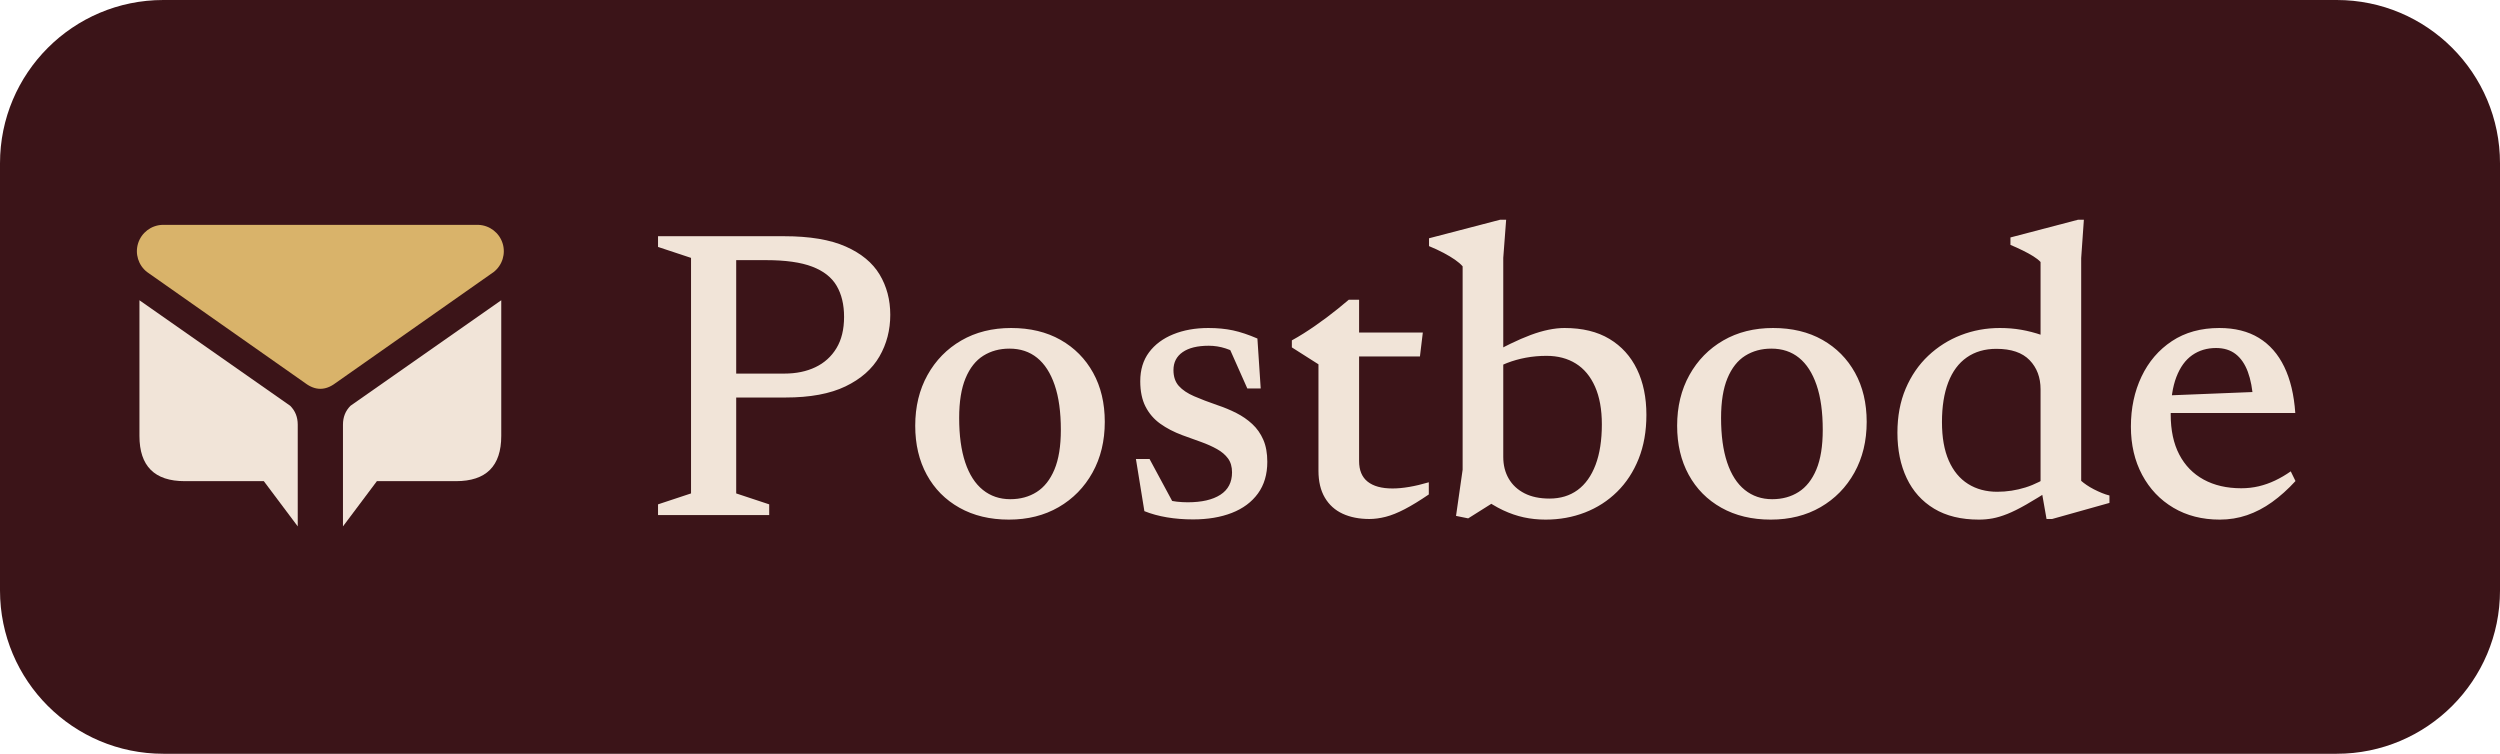
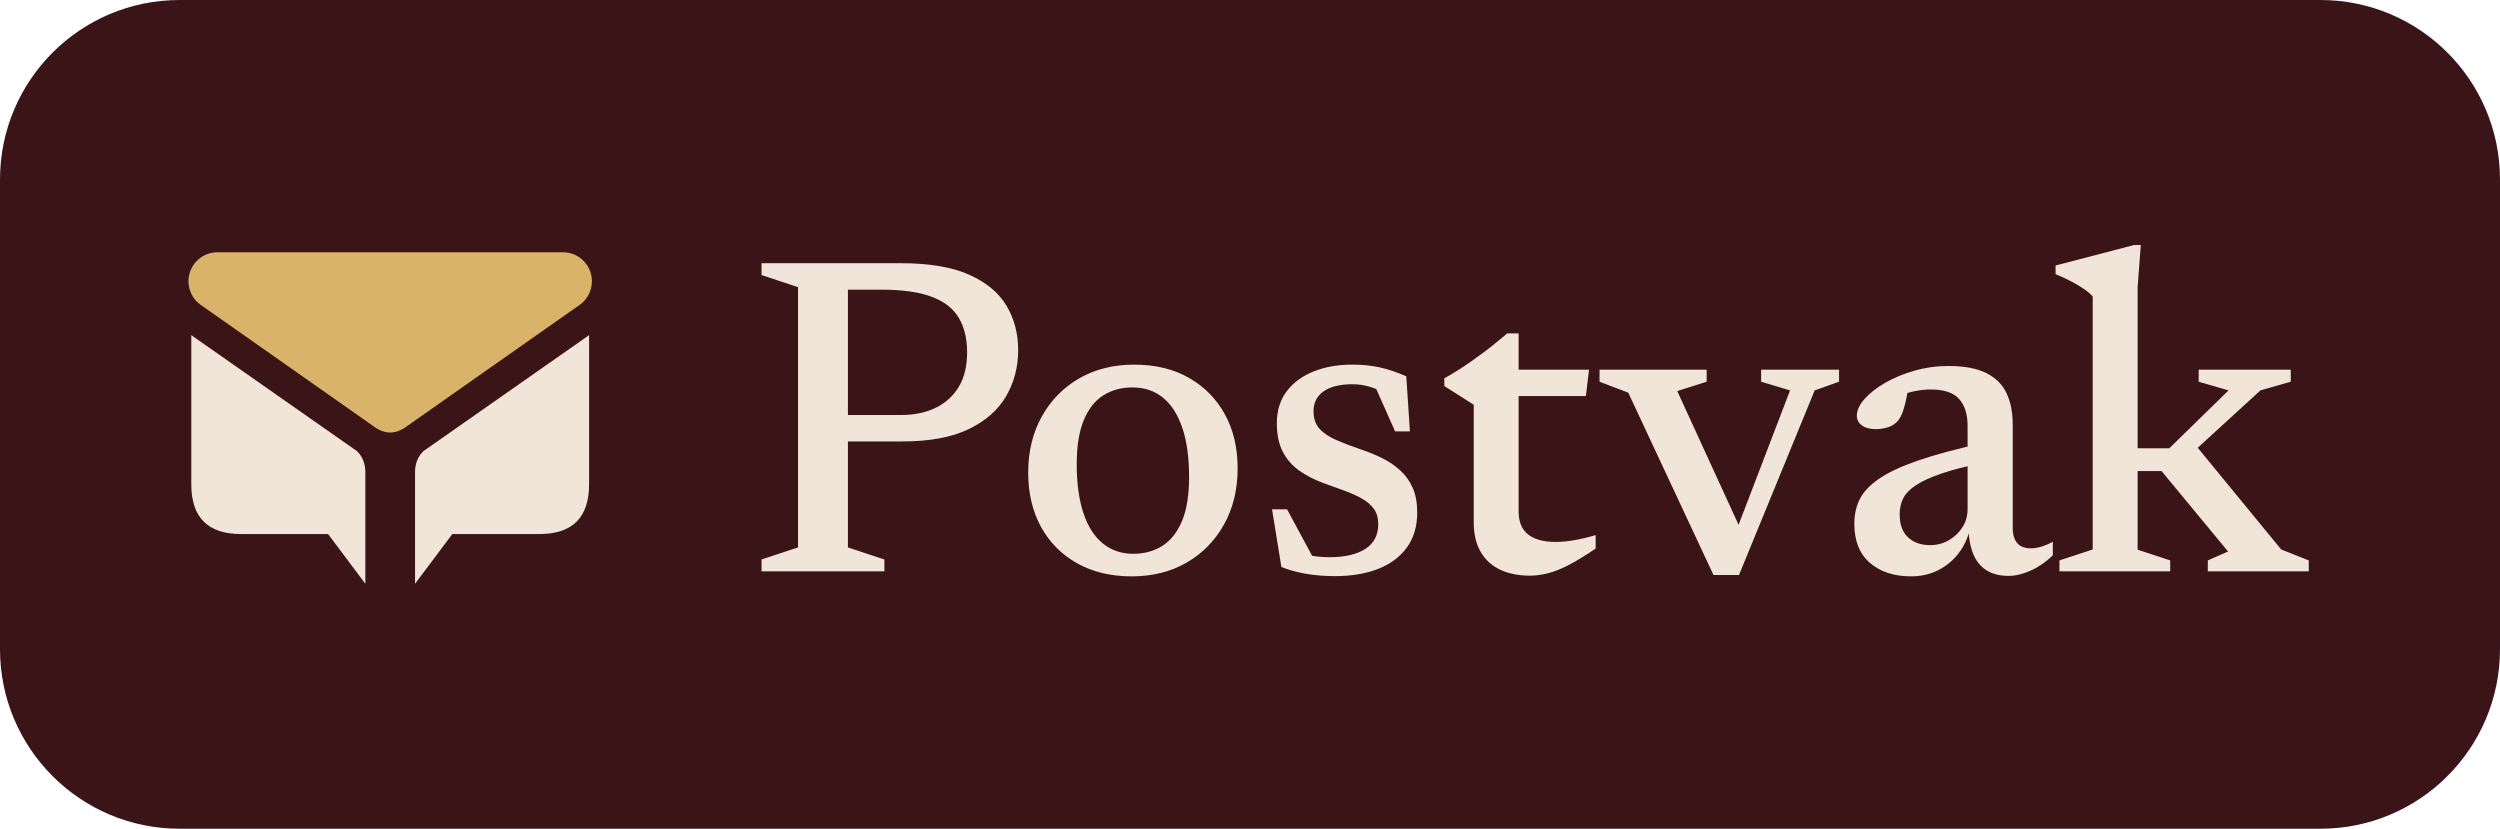
- <svg xmlns="http://www.w3.org/2000/svg" viewBox="0 0 398 120">
-   <rect width="398" height="120" rx="26" fill="#3b1418" />
-   <g transform="translate(15 31) scale(.6)">
-     <path d="M18 8H102a7 7 0 0 1 4 12.5L64 50Q60 53 56 50L14 20.5A7 7 0 0 1 18 8Z" fill="#d9b36a" />
-     <path d="M12 28L52 56Q54 58 54 61V88L45 76H24Q12 76 12 64Z" fill="#f1e4d8" />
-     <path d="M108 28L68 56Q66 58 66 61V88L75 76H96Q108 76 108 64Z" fill="#f1e4d8" />
+ <svg xmlns="http://www.w3.org/2000/svg" width="362" height="120">
+   <path fill="#3b1418" stroke="none" d="M 26 0 L 336 0 C 350.359 0 362 11.641 362 26 L 362 94 C 362 108.359 350.359 120 336 120 L 26 120 C 11.641 120 0 108.359 0 94 L 0 26 C -0 11.641 11.641 0 26 0 Z" />
+   <g transform="matrix(0.6 0 0 0.6 20.5 31.73)">
+     <path fill="#d9b36a" stroke="none" d="M 18 8 L 102 8 C 104.923 8.134 107.454 10.072 108.346 12.859 C 109.238 15.646 108.302 18.694 106 20.5 L 64 50 Q 60 53 56 50 L 14 20.5 C 11.698 18.694 10.762 15.646 11.654 12.859 C 12.546 10.072 15.077 8.134 18 8 Z" />
+     <path fill="#f1e4d8" stroke="none" d="M 12 28 L 52 56 Q 54 58 54 61 L 54 88 L 45 76 L 24 76 Q 12 76 12 64 Z" />
+     <path fill="#f1e4d8" stroke="none" d="M 108 28 L 68 56 Q 66 58 66 61 L 66 88 L 75 76 L 96 76 Q 108 76 108 64 Z" />
  </g>
-   <path d="M134.376 50.445Q134.376 47.522 133.194 45.503Q132.012 43.484 129.303 42.449Q126.594 41.415 121.964 41.415H111.851L111.949 37.606H124.854Q130.928 37.606 134.639 39.248Q138.349 40.89 140.04 43.713Q141.731 46.537 141.731 50.116Q141.731 53.761 140.007 56.749Q138.284 59.737 134.606 61.51Q130.928 63.284 125.051 63.284H111.916L111.851 59.475H124.887Q127.678 59.475 129.812 58.457Q131.946 57.439 133.161 55.436Q134.376 53.433 134.376 50.445ZM117.203 37.606V78.552L122.457 80.293V82.0H104.758V80.293L110.012 78.552V41.054L104.758 39.313V37.606ZM160.842 79.472Q163.239 79.472 165.045 78.322Q166.851 77.173 167.869 74.743Q168.887 72.313 168.887 68.439Q168.887 64.17 167.901 61.297Q166.916 58.424 165.11 56.963Q163.304 55.501 160.71 55.501Q158.346 55.501 156.54 56.634Q154.734 57.767 153.716 60.213Q152.699 62.66 152.699 66.534Q152.699 70.737 153.667 73.627Q154.636 76.516 156.475 77.994Q158.313 79.472 160.842 79.472ZM160.612 82.722Q156.113 82.722 152.748 80.834Q149.382 78.946 147.543 75.581Q145.704 72.215 145.704 67.782Q145.704 63.218 147.658 59.704Q149.612 56.191 153.043 54.204Q156.475 52.218 160.973 52.218Q165.504 52.218 168.837 54.106Q172.17 55.994 174.025 59.343Q175.881 62.693 175.881 67.158Q175.881 71.722 173.927 75.236Q171.973 78.749 168.542 80.736Q165.11 82.722 160.612 82.722ZM192.364 52.218Q194.531 52.218 196.288 52.596Q198.045 52.973 200.179 53.893L200.704 61.839H198.57L195.024 53.86L197.848 56.782Q196.436 55.896 195.122 55.469Q193.809 55.042 192.43 55.042Q189.737 55.042 188.276 56.06Q186.815 57.078 186.815 58.916Q186.815 60.493 187.669 61.445Q188.522 62.397 190.115 63.087Q191.707 63.776 193.809 64.499Q195.385 65.024 196.813 65.746Q198.242 66.469 199.358 67.503Q200.475 68.537 201.115 69.999Q201.755 71.46 201.755 73.528Q201.755 76.516 200.261 78.569Q198.767 80.621 196.107 81.655Q193.448 82.69 189.934 82.69Q187.734 82.69 185.781 82.361Q183.827 82.033 182.185 81.376L180.839 73.069H183.006L187.537 81.475L183.301 78.716Q184.516 79.242 185.485 79.504Q186.454 79.767 187.34 79.866Q188.227 79.964 189.081 79.964Q192.43 79.964 194.285 78.766Q196.14 77.567 196.14 75.203Q196.14 73.857 195.5 72.987Q194.86 72.116 193.743 71.493Q192.627 70.869 191.215 70.36Q189.803 69.851 188.26 69.293Q186.224 68.537 184.713 67.454Q183.203 66.37 182.366 64.728Q181.528 63.087 181.528 60.69Q181.528 57.964 182.924 56.093Q184.319 54.221 186.782 53.219Q189.245 52.218 192.364 52.218ZM216.367 73.397Q216.367 75.597 217.73 76.681Q219.093 77.764 221.687 77.764Q222.901 77.764 224.346 77.518Q225.791 77.272 227.466 76.779V78.716Q225.299 80.194 223.624 81.064Q221.949 81.934 220.587 82.279Q219.224 82.624 218.009 82.624Q215.579 82.624 213.757 81.787Q211.934 80.949 210.916 79.225Q209.899 77.501 209.899 74.94V57.997L205.663 55.304V54.188Q206.615 53.663 207.551 53.072Q208.487 52.481 209.406 51.84Q210.325 51.2 211.228 50.527Q212.131 49.854 213.001 49.148Q213.872 48.442 214.725 47.719H216.367V53.893ZM213.773 56.749 213.806 52.94H226.513L226.054 56.749ZM235.904 79.176H239.057L233.737 82.525L231.8 82.131L232.851 74.776V42.4Q232.391 41.875 231.636 41.349Q230.881 40.824 229.83 40.266Q228.779 39.707 227.499 39.182V37.934L238.827 34.979H239.779L239.319 41.054V72.74Q239.319 74.71 240.19 76.204Q241.06 77.699 242.701 78.536Q244.343 79.373 246.675 79.373Q249.301 79.373 251.157 78.01Q253.012 76.648 254.013 74.004Q255.015 71.361 255.015 67.552Q255.015 64.006 253.931 61.56Q252.848 59.113 250.878 57.882Q248.907 56.651 246.215 56.651Q244.507 56.651 242.915 56.946Q241.322 57.242 239.894 57.8Q238.466 58.358 237.185 59.245L236.758 56.749Q238.728 55.567 240.452 54.73Q242.176 53.893 243.67 53.334Q245.164 52.776 246.527 52.497Q247.89 52.218 249.072 52.218Q253.34 52.218 256.23 53.958Q259.119 55.699 260.613 58.801Q262.107 61.904 262.107 66.042Q262.107 69.949 260.876 73.036Q259.645 76.122 257.445 78.29Q255.245 80.457 252.322 81.59Q249.4 82.722 246.051 82.722Q244.245 82.722 242.587 82.361Q240.928 82.0 239.287 81.228Q237.645 80.457 235.904 79.176ZM282.137 79.472Q284.534 79.472 286.34 78.322Q288.146 77.173 289.164 74.743Q290.182 72.313 290.182 68.439Q290.182 64.17 289.197 61.297Q288.212 58.424 286.406 56.963Q284.6 55.501 282.006 55.501Q279.642 55.501 277.836 56.634Q276.03 57.767 275.012 60.213Q273.994 62.66 273.994 66.534Q273.994 70.737 274.963 73.627Q275.931 76.516 277.77 77.994Q279.609 79.472 282.137 79.472ZM281.907 82.722Q277.409 82.722 274.043 80.834Q270.678 78.946 268.839 75.581Q267.0 72.215 267.0 67.782Q267.0 63.218 268.954 59.704Q270.907 56.191 274.339 54.204Q277.77 52.218 282.269 52.218Q286.8 52.218 290.133 54.106Q293.466 55.994 295.321 59.343Q297.176 62.693 297.176 67.158Q297.176 71.722 295.222 75.236Q293.269 78.749 289.837 80.736Q286.406 82.722 281.907 82.722ZM324.857 61.97Q324.857 59.146 323.116 57.34Q321.376 55.534 317.83 55.534Q315.072 55.534 313.118 56.897Q311.164 58.26 310.163 60.87Q309.161 63.481 309.161 67.191Q309.161 70.869 310.245 73.331Q311.328 75.794 313.315 77.042Q315.301 78.29 317.961 78.29Q320.26 78.29 322.46 77.6Q324.66 76.91 326.761 75.433V77.764Q324.299 79.34 322.575 80.325Q320.851 81.31 319.57 81.819Q318.29 82.328 317.222 82.525Q316.155 82.722 315.039 82.722Q310.803 82.722 307.913 80.982Q305.024 79.242 303.546 76.122Q302.069 73.003 302.069 68.899Q302.069 64.958 303.382 61.872Q304.696 58.785 306.978 56.634Q309.26 54.484 312.182 53.351Q315.104 52.218 318.388 52.218Q320.161 52.218 321.77 52.497Q323.379 52.776 325.07 53.351Q326.761 53.925 328.699 54.91L324.857 56.388V41.71Q324.43 41.251 323.691 40.791Q322.952 40.331 322.016 39.872Q321.081 39.412 320.063 38.985V37.803L330.833 34.979H331.752L331.325 41.087V76.549Q331.654 76.845 332.179 77.206Q332.704 77.567 333.345 77.896Q333.985 78.224 334.625 78.487Q335.266 78.749 335.824 78.881V80.063L326.696 82.624H325.809L324.857 77.206ZM353.325 52.218Q357.036 52.218 359.613 53.794Q362.191 55.37 363.652 58.391Q365.113 61.412 365.409 65.746H344.23V62.988L361.469 62.299L358.71 63.743Q358.546 61.051 357.857 59.196Q357.167 57.34 355.919 56.372Q354.672 55.403 352.8 55.403Q350.633 55.403 349.007 56.536Q347.382 57.669 346.479 60.016Q345.576 62.364 345.576 65.976Q345.576 69.752 346.939 72.363Q348.301 74.973 350.83 76.352Q353.358 77.731 356.806 77.731Q358.251 77.731 359.581 77.419Q360.91 77.107 362.191 76.5Q363.472 75.893 364.687 75.039L365.442 76.582Q363.636 78.552 361.715 79.931Q359.794 81.31 357.725 82.016Q355.657 82.722 353.391 82.722Q349.188 82.722 346.003 80.834Q342.818 78.946 341.028 75.597Q339.239 72.248 339.239 67.913Q339.239 63.513 340.93 59.951Q342.621 56.388 345.773 54.303Q348.925 52.218 353.325 52.218Z" fill="#f1e4d8" />
+   <g>
+     <path fill="#f1e4d8" stroke="none" d="M 140.038 51.017 Q 140.038 48.08 138.85 46.051 Q 137.662 44.021 134.94 42.982 Q 132.217 41.942 127.564 41.942 L 117.4 41.942 L 117.499 38.114 L 130.468 38.114 Q 136.573 38.114 140.302 39.764 Q 144.031 41.414 145.731 44.252 Q 147.43 47.09 147.43 50.687 Q 147.43 54.35 145.697 57.353 Q 143.965 60.356 140.269 62.138 Q 136.573 63.92 130.666 63.92 L 117.466 63.92 L 117.4 60.092 L 130.501 60.092 Q 133.306 60.092 135.451 59.069 Q 137.596 58.046 138.817 56.033 Q 140.038 54.02 140.038 51.017 Z M 122.779 38.114 L 122.779 79.265 L 128.059 81.014 L 128.059 82.73 L 110.272 82.73 L 110.272 81.014 L 115.552 79.265 L 115.552 41.579 L 110.272 39.83 L 110.272 38.114 Z M 164.095 80.189 Q 166.504 80.189 168.319 79.034 Q 170.134 77.879 171.157 75.437 Q 172.18 72.995 172.18 69.101 Q 172.18 64.811 171.19 61.924 Q 170.2 59.036 168.385 57.568 Q 166.57 56.099 163.963 56.099 Q 161.587 56.099 159.772 57.238 Q 157.957 58.376 156.934 60.835 Q 155.911 63.293 155.911 67.187 Q 155.911 71.411 156.885 74.315 Q 157.858 77.219 159.706 78.704 Q 161.554 80.189 164.095 80.189 Z M 163.864 83.456 Q 159.343 83.456 155.961 81.558 Q 152.578 79.661 150.73 76.278 Q 148.882 72.896 148.882 68.441 Q 148.882 63.854 150.845 60.323 Q 152.809 56.792 156.257 54.795 Q 159.706 52.799 164.227 52.799 Q 168.781 52.799 172.131 54.697 Q 175.48 56.594 177.345 59.96 Q 179.209 63.326 179.209 67.814 Q 179.209 72.401 177.245 75.932 Q 175.282 79.463 171.833 81.46 Q 168.385 83.456 163.864 83.456 Z M 195.775 52.799 Q 197.953 52.799 199.719 53.179 Q 201.484 53.558 203.629 54.482 L 204.157 62.468 L 202.012 62.468 L 198.448 54.449 L 201.286 57.386 Q 199.867 56.495 198.547 56.066 Q 197.227 55.637 195.841 55.637 Q 193.135 55.637 191.667 56.66 Q 190.198 57.683 190.198 59.531 Q 190.198 61.115 191.056 62.072 Q 191.914 63.029 193.514 63.722 Q 195.115 64.415 197.227 65.141 Q 198.811 65.669 200.246 66.395 Q 201.682 67.121 202.804 68.161 Q 203.926 69.2 204.57 70.668 Q 205.213 72.137 205.213 74.216 Q 205.213 77.219 203.712 79.281 Q 202.21 81.344 199.537 82.384 Q 196.864 83.423 193.333 83.423 Q 191.122 83.423 189.159 83.093 Q 187.195 82.763 185.545 82.103 L 184.192 73.754 L 186.37 73.754 L 190.924 82.202 L 186.667 79.43 Q 187.888 79.958 188.862 80.222 Q 189.835 80.486 190.726 80.585 Q 191.617 80.684 192.475 80.684 Q 195.841 80.684 197.706 79.48 Q 199.57 78.275 199.57 75.899 Q 199.57 74.546 198.927 73.671 Q 198.283 72.797 197.161 72.17 Q 196.039 71.543 194.62 71.031 Q 193.201 70.52 191.65 69.959 Q 189.604 69.2 188.086 68.111 Q 186.568 67.022 185.726 65.372 Q 184.885 63.722 184.885 61.313 Q 184.885 58.574 186.287 56.693 Q 187.69 54.812 190.165 53.806 Q 192.64 52.799 195.775 52.799 Z M 219.898 74.084 Q 219.898 76.295 221.268 77.384 Q 222.637 78.473 225.244 78.473 Q 226.465 78.473 227.917 78.225 Q 229.369 77.978 231.052 77.483 L 231.052 79.43 Q 228.874 80.915 227.191 81.79 Q 225.508 82.664 224.138 83.011 Q 222.769 83.357 221.548 83.357 Q 219.106 83.357 217.274 82.516 Q 215.443 81.674 214.42 79.942 Q 213.397 78.209 213.397 75.635 L 213.397 58.607 L 209.14 55.901 L 209.14 54.779 Q 210.097 54.251 211.037 53.657 Q 211.978 53.063 212.902 52.42 Q 213.826 51.776 214.733 51.1 Q 215.641 50.423 216.516 49.714 Q 217.39 49.004 218.248 48.278 L 219.898 48.278 L 219.898 54.482 Z M 217.291 57.353 L 217.324 53.525 L 230.095 53.525 L 229.633 57.353 Z M 262.765 56.528 L 251.809 83.258 L 248.113 83.258 L 235.771 56.858 L 231.613 55.274 L 231.613 53.525 L 247.123 53.525 L 247.123 55.274 L 242.866 56.627 L 252.37 77.351 L 251.215 77.384 L 259.201 56.528 L 255.01 55.274 L 255.01 53.525 L 266.296 53.525 L 266.296 55.274 Z M 287.02 64.184 L 287.152 67.022 Q 283.39 67.781 281.014 68.606 Q 278.638 69.431 277.334 70.322 Q 276.031 71.213 275.553 72.22 Q 275.074 73.226 275.074 74.48 Q 275.074 76.691 276.295 77.813 Q 277.516 78.935 279.463 78.935 Q 280.981 78.935 282.218 78.209 Q 283.456 77.483 284.182 76.311 Q 284.908 75.14 284.908 73.721 L 284.908 61.643 Q 284.908 59.168 283.687 57.782 Q 282.466 56.396 279.562 56.396 Q 278.407 56.396 277.153 56.66 Q 275.899 56.924 274.744 57.419 L 276.394 55.538 Q 276.229 56.792 276.014 57.815 Q 275.8 58.838 275.536 59.581 Q 275.272 60.323 274.909 60.818 Q 274.381 61.511 273.506 61.825 Q 272.632 62.138 271.609 62.138 Q 270.322 62.138 269.596 61.594 Q 268.87 61.049 268.87 60.191 Q 268.87 59.036 269.976 57.782 Q 271.081 56.528 272.962 55.439 Q 274.843 54.35 277.219 53.674 Q 279.595 52.997 282.169 52.997 Q 285.568 52.997 287.614 54.02 Q 289.66 55.043 290.551 56.941 Q 291.442 58.838 291.442 61.511 L 291.442 76.427 Q 291.442 77.417 291.739 78.077 Q 292.036 78.737 292.613 79.067 Q 293.191 79.397 294.049 79.397 Q 294.775 79.397 295.6 79.15 Q 296.425 78.902 297.25 78.44 L 297.25 80.42 Q 295.732 81.872 294.032 82.631 Q 292.333 83.39 290.815 83.39 Q 288.967 83.39 287.68 82.598 Q 286.393 81.806 285.749 80.272 Q 285.106 78.737 285.04 76.625 L 285.304 76.394 Q 284.809 78.572 283.571 80.156 Q 282.334 81.74 280.585 82.598 Q 278.836 83.456 276.724 83.456 Q 273.028 83.456 270.767 81.509 Q 268.507 79.562 268.507 75.833 Q 268.507 73.886 269.282 72.302 Q 270.058 70.718 272.071 69.332 Q 274.084 67.946 277.714 66.692 Q 281.344 65.438 287.02 64.184 Z M 316.027 66.857 L 317.644 64.118 L 330.316 79.562 L 334.309 81.146 L 334.309 82.73 L 319.69 82.73 L 319.69 81.146 L 322.627 79.859 L 312.991 68.21 L 307.81 68.21 L 307.81 64.91 L 314.113 64.91 L 322.693 56.528 L 318.37 55.274 L 318.37 53.525 L 331.702 53.525 L 331.702 55.274 L 327.313 56.528 Z M 309.526 79.595 L 314.245 81.146 L 314.245 82.73 L 298.207 82.73 L 298.207 81.146 L 303.025 79.562 L 303.025 42.932 Q 302.563 42.404 301.804 41.876 Q 301.045 41.348 299.989 40.787 Q 298.933 40.226 297.646 39.698 L 297.646 38.444 L 309.031 35.474 L 309.988 35.474 L 309.526 41.579 Z" />
+   </g>
</svg>
